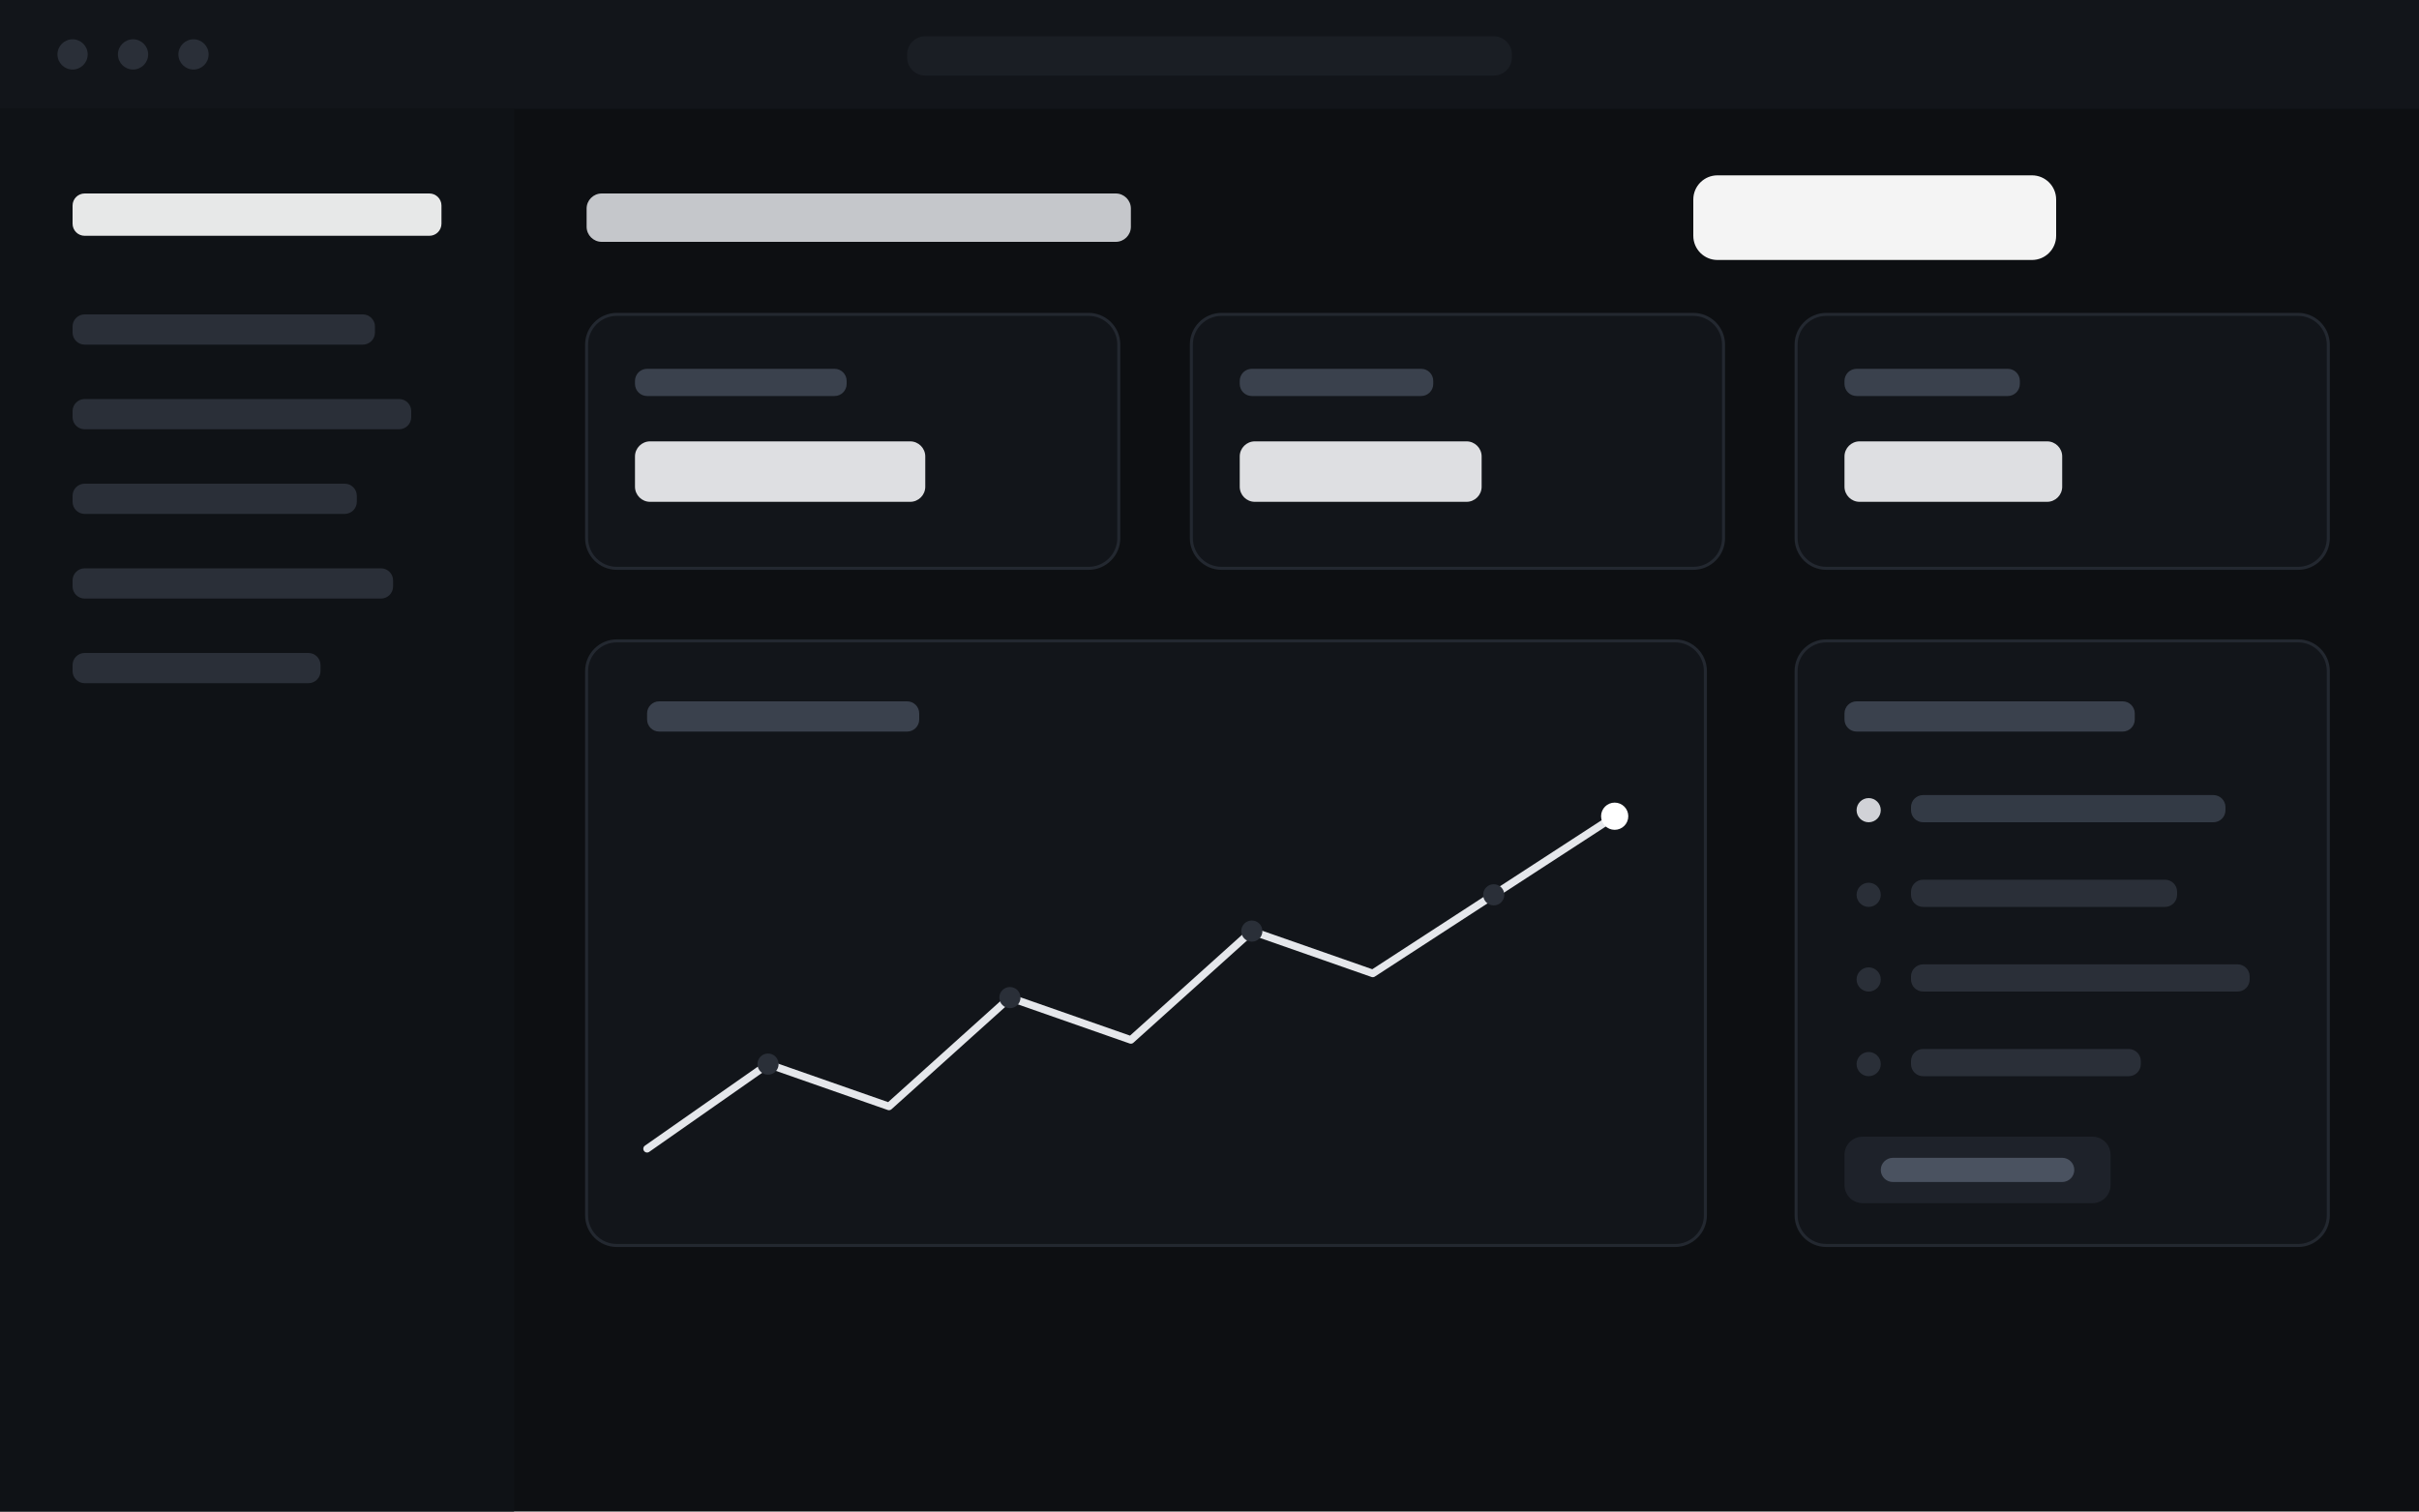
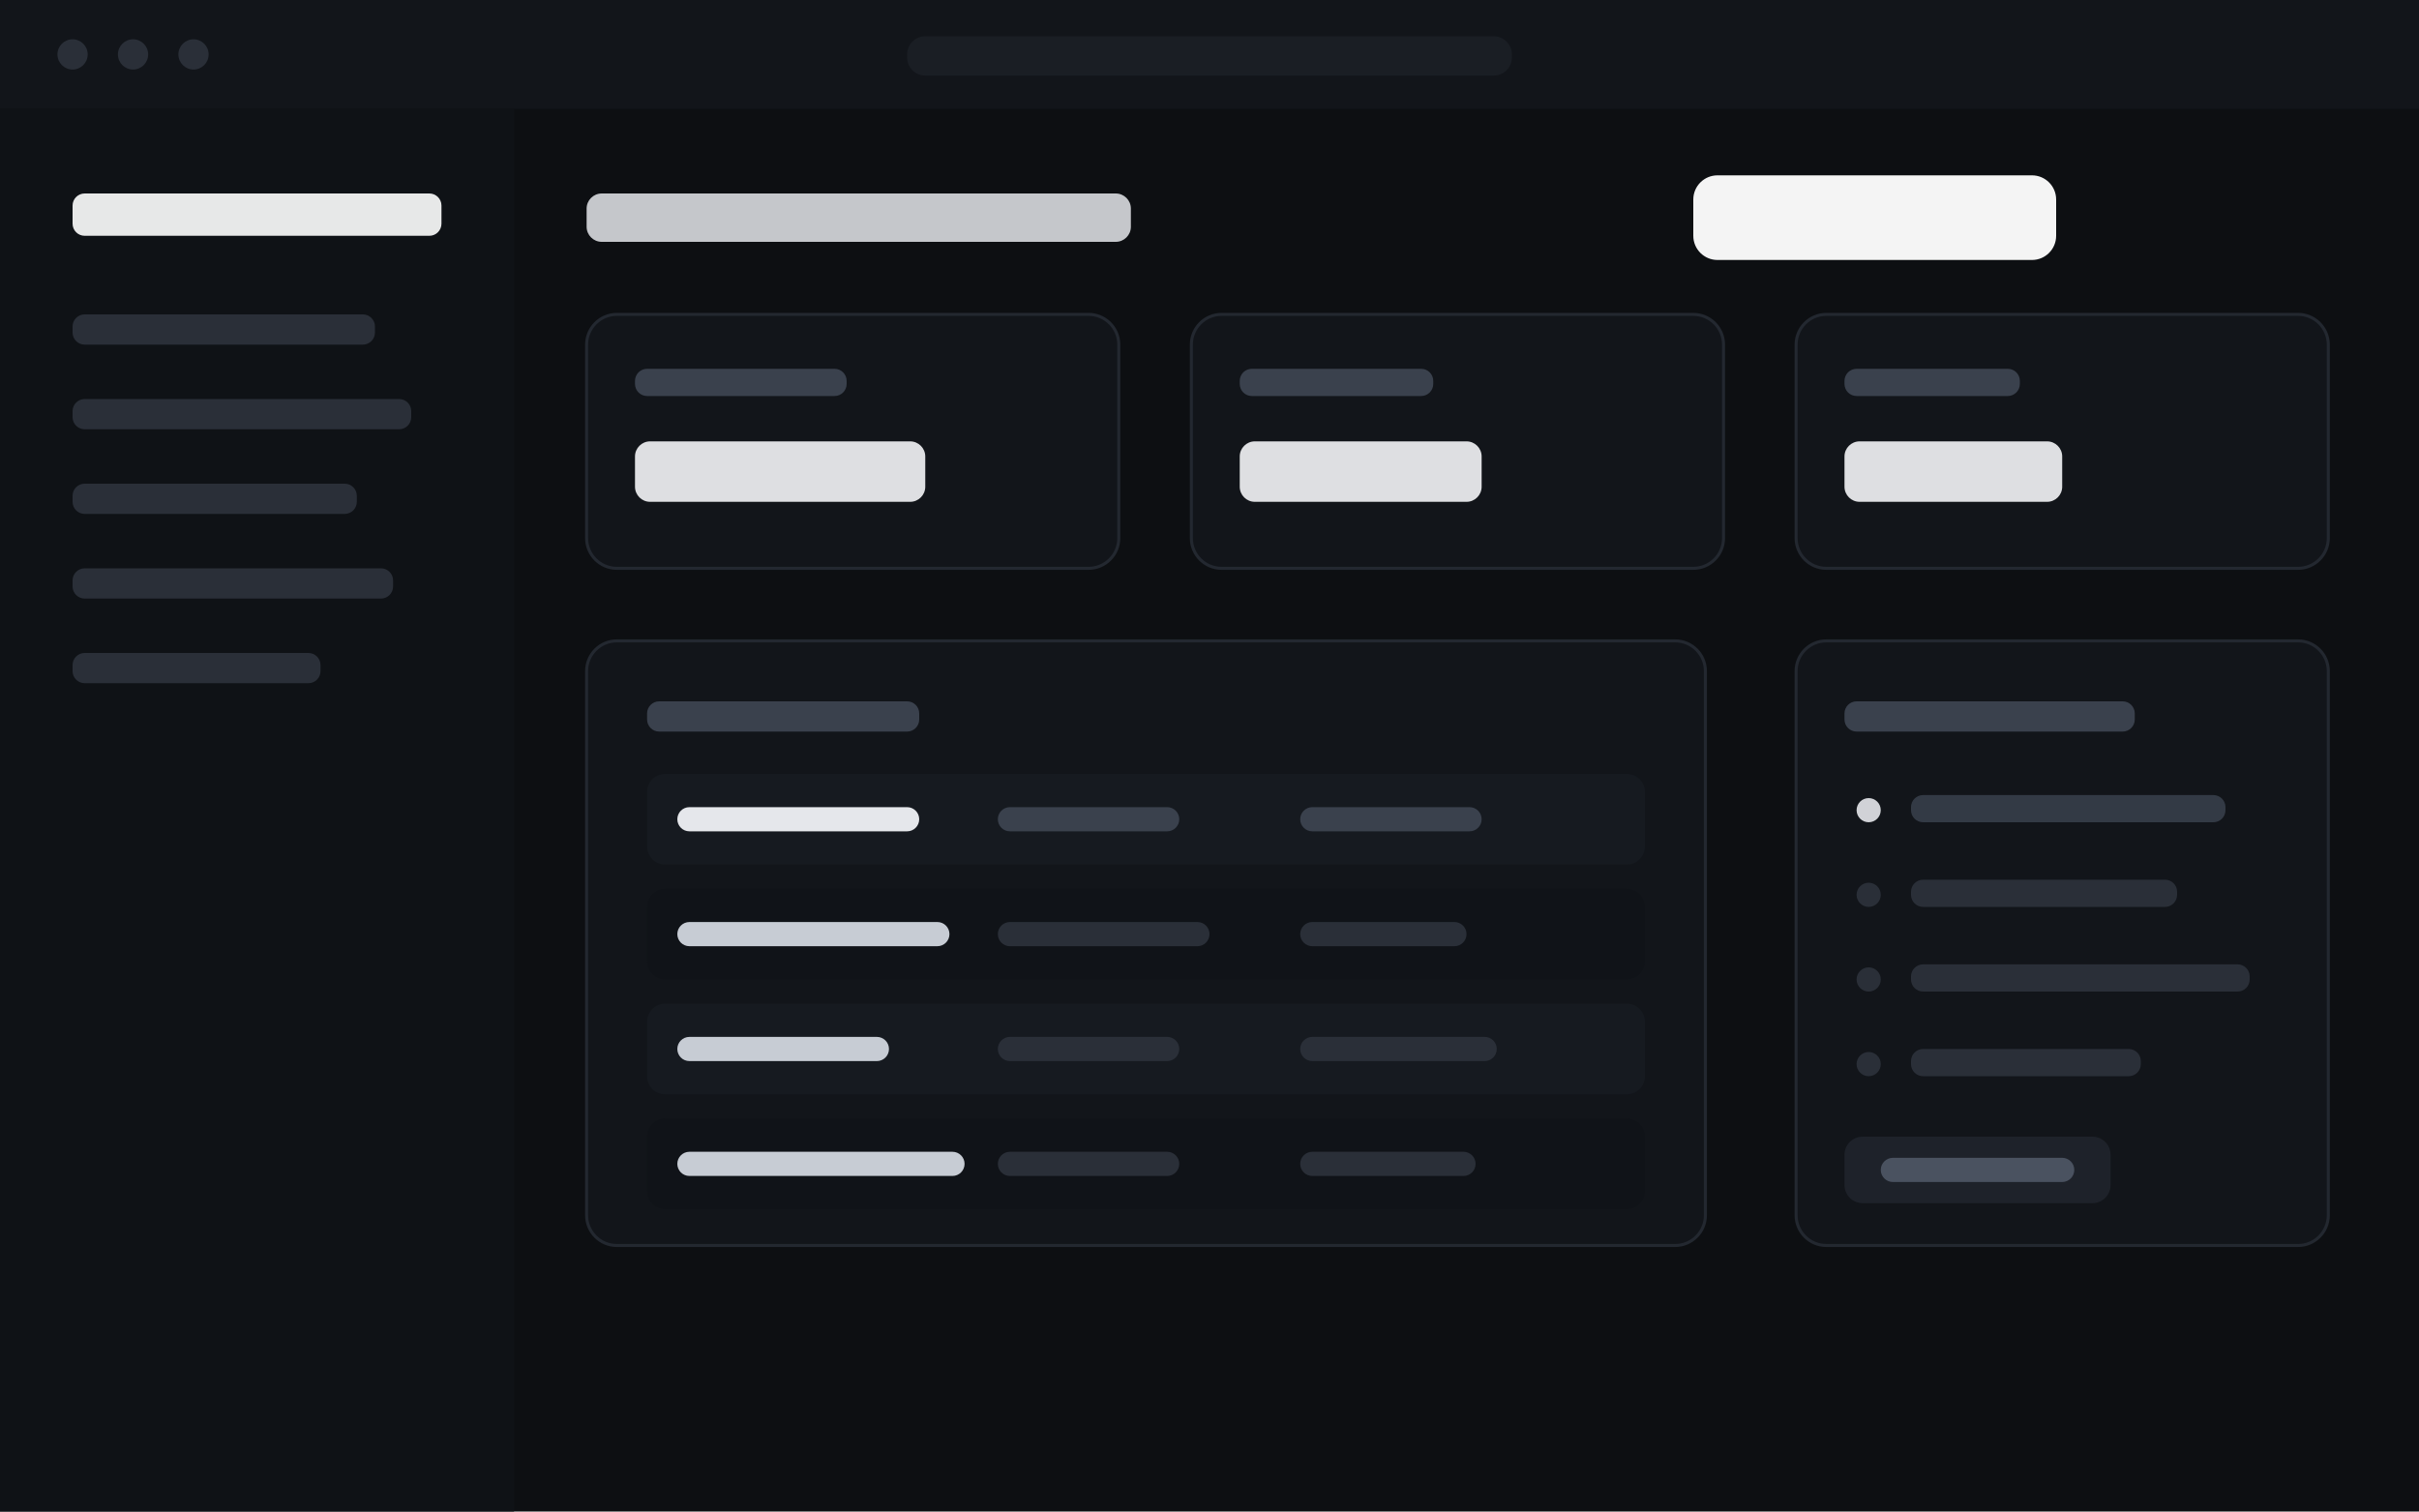
<svg xmlns="http://www.w3.org/2000/svg" width="800" height="500" viewBox="0 0 800 500">
  <rect width="800" height="500" fill="#0d0f12" />
  <rect x="0" y="0" width="800" height="36" fill="#12151a" />
  <circle cx="24" cy="18" r="5" fill="#2a2f38" />
  <circle cx="44" cy="18" r="5" fill="#2a2f38" />
  <circle cx="64" cy="18" r="5" fill="#2a2f38" />
  <rect x="300" y="12" width="200" height="13" rx="6" fill="#1a1e24" />
  <rect x="0" y="36" width="170" height="464" fill="#0f1216" />
  <rect x="24" y="64" width="122" height="14" rx="4" fill="#ffffff" opacity="0.9" />
  <rect x="24" y="104" width="100" height="10" rx="4" fill="#2a2f38" />
  <rect x="24" y="132" width="112" height="10" rx="4" fill="#2a2f38" />
  <rect x="24" y="160" width="94" height="10" rx="4" fill="#2a2f38" />
  <rect x="24" y="188" width="106" height="10" rx="4" fill="#2a2f38" />
  <rect x="24" y="216" width="82" height="10" rx="4" fill="#2a2f38" />
  <rect x="194" y="64" width="180" height="16" rx="5" fill="#e5e7eb" opacity="0.85" />
  <rect x="560" y="58" width="120" height="28" rx="8" fill="#ffffff" opacity="0.95" />
  <rect x="194" y="104" width="176" height="84" rx="10" fill="#12151a" stroke="#232830" stroke-width="1" />
  <rect x="210" y="122" width="70" height="9" rx="4" fill="#3a414d" />
  <rect x="210" y="146" width="96" height="20" rx="5" fill="#f4f5f7" opacity="0.9" />
  <rect x="394" y="104" width="176" height="84" rx="10" fill="#12151a" stroke="#232830" stroke-width="1" />
  <rect x="410" y="122" width="64" height="9" rx="4" fill="#3a414d" />
  <rect x="410" y="146" width="80" height="20" rx="5" fill="#f4f5f7" opacity="0.9" />
  <rect x="594" y="104" width="176" height="84" rx="10" fill="#12151a" stroke="#232830" stroke-width="1" />
  <rect x="610" y="122" width="58" height="9" rx="4" fill="#3a414d" />
  <rect x="610" y="146" width="72" height="20" rx="5" fill="#f4f5f7" opacity="0.9" />
  <rect x="194" y="212" width="370" height="200" rx="10" fill="#12151a" stroke="#232830" stroke-width="1" />
  <rect x="214" y="232" width="90" height="10" rx="4" fill="#3a414d" />
-   <polyline points="214,380 254,352 294,366 334,330 374,344 414,308 454,322 494,296 534,270" fill="none" stroke="#e5e7eb" stroke-width="2.5" stroke-linecap="round" stroke-linejoin="round" />
-   <g fill="#2a2f38">
-     <circle cx="254" cy="352" r="3.5" />
-     <circle cx="334" cy="330" r="3.5" />
-     <circle cx="414" cy="308" r="3.5" />
-     <circle cx="494" cy="296" r="3.5" />
+   <g>
+     <rect x="214" y="256" width="330" height="30" rx="6" fill="#161a20" />
+     <rect x="224" y="267" width="80" height="8" rx="4" fill="#e5e7eb" />
+     <rect x="330" y="267" width="60" height="8" rx="4" fill="#3a414d" />
+     <rect x="430" y="267" width="60" height="8" rx="4" fill="#3a414d" />
+     <rect x="214" y="294" width="330" height="30" rx="6" fill="#101318" />
+     <rect x="224" y="305" width="90" height="8" rx="4" fill="#c7ccd4" />
+     <rect x="330" y="305" width="70" height="8" rx="4" fill="#2a2f38" />
+     <rect x="430" y="305" width="55" height="8" rx="4" fill="#2a2f38" />
+     <rect x="214" y="332" width="330" height="30" rx="6" fill="#161a20" />
+     <rect x="224" y="343" width="70" height="8" rx="4" fill="#c7ccd4" />
+     <rect x="330" y="343" width="60" height="8" rx="4" fill="#2a2f38" />
+     <rect x="430" y="343" width="65" height="8" rx="4" fill="#2a2f38" />
+     <rect x="214" y="370" width="330" height="30" rx="6" fill="#101318" />
+     <rect x="224" y="381" width="95" height="8" rx="4" fill="#c7ccd4" />
+     <rect x="330" y="381" width="60" height="8" rx="4" fill="#2a2f38" />
+     <rect x="430" y="381" width="58" height="8" rx="4" fill="#2a2f38" />
  </g>
-   <circle cx="534" cy="270" r="4.5" fill="#ffffff" />
  <rect x="594" y="212" width="176" height="200" rx="10" fill="#12151a" stroke="#232830" stroke-width="1" />
  <rect x="610" y="232" width="96" height="10" rx="4" fill="#3a414d" />
  <g>
    <circle cx="618" cy="268" r="4" fill="#e5e7eb" opacity="0.9" />
    <rect x="632" y="263" width="104" height="9" rx="4" fill="#333a45" />
    <circle cx="618" cy="296" r="4" fill="#2a2f38" />
    <rect x="632" y="291" width="88" height="9" rx="4" fill="#2a2f38" />
    <circle cx="618" cy="324" r="4" fill="#2a2f38" />
    <rect x="632" y="319" width="112" height="9" rx="4" fill="#2a2f38" />
    <circle cx="618" cy="352" r="4" fill="#2a2f38" />
    <rect x="632" y="347" width="76" height="9" rx="4" fill="#2a2f38" />
    <rect x="610" y="376" width="88" height="22" rx="6" fill="#1e222a" />
    <rect x="622" y="383" width="64" height="8" rx="4" fill="#4a5260" />
  </g>
</svg>
